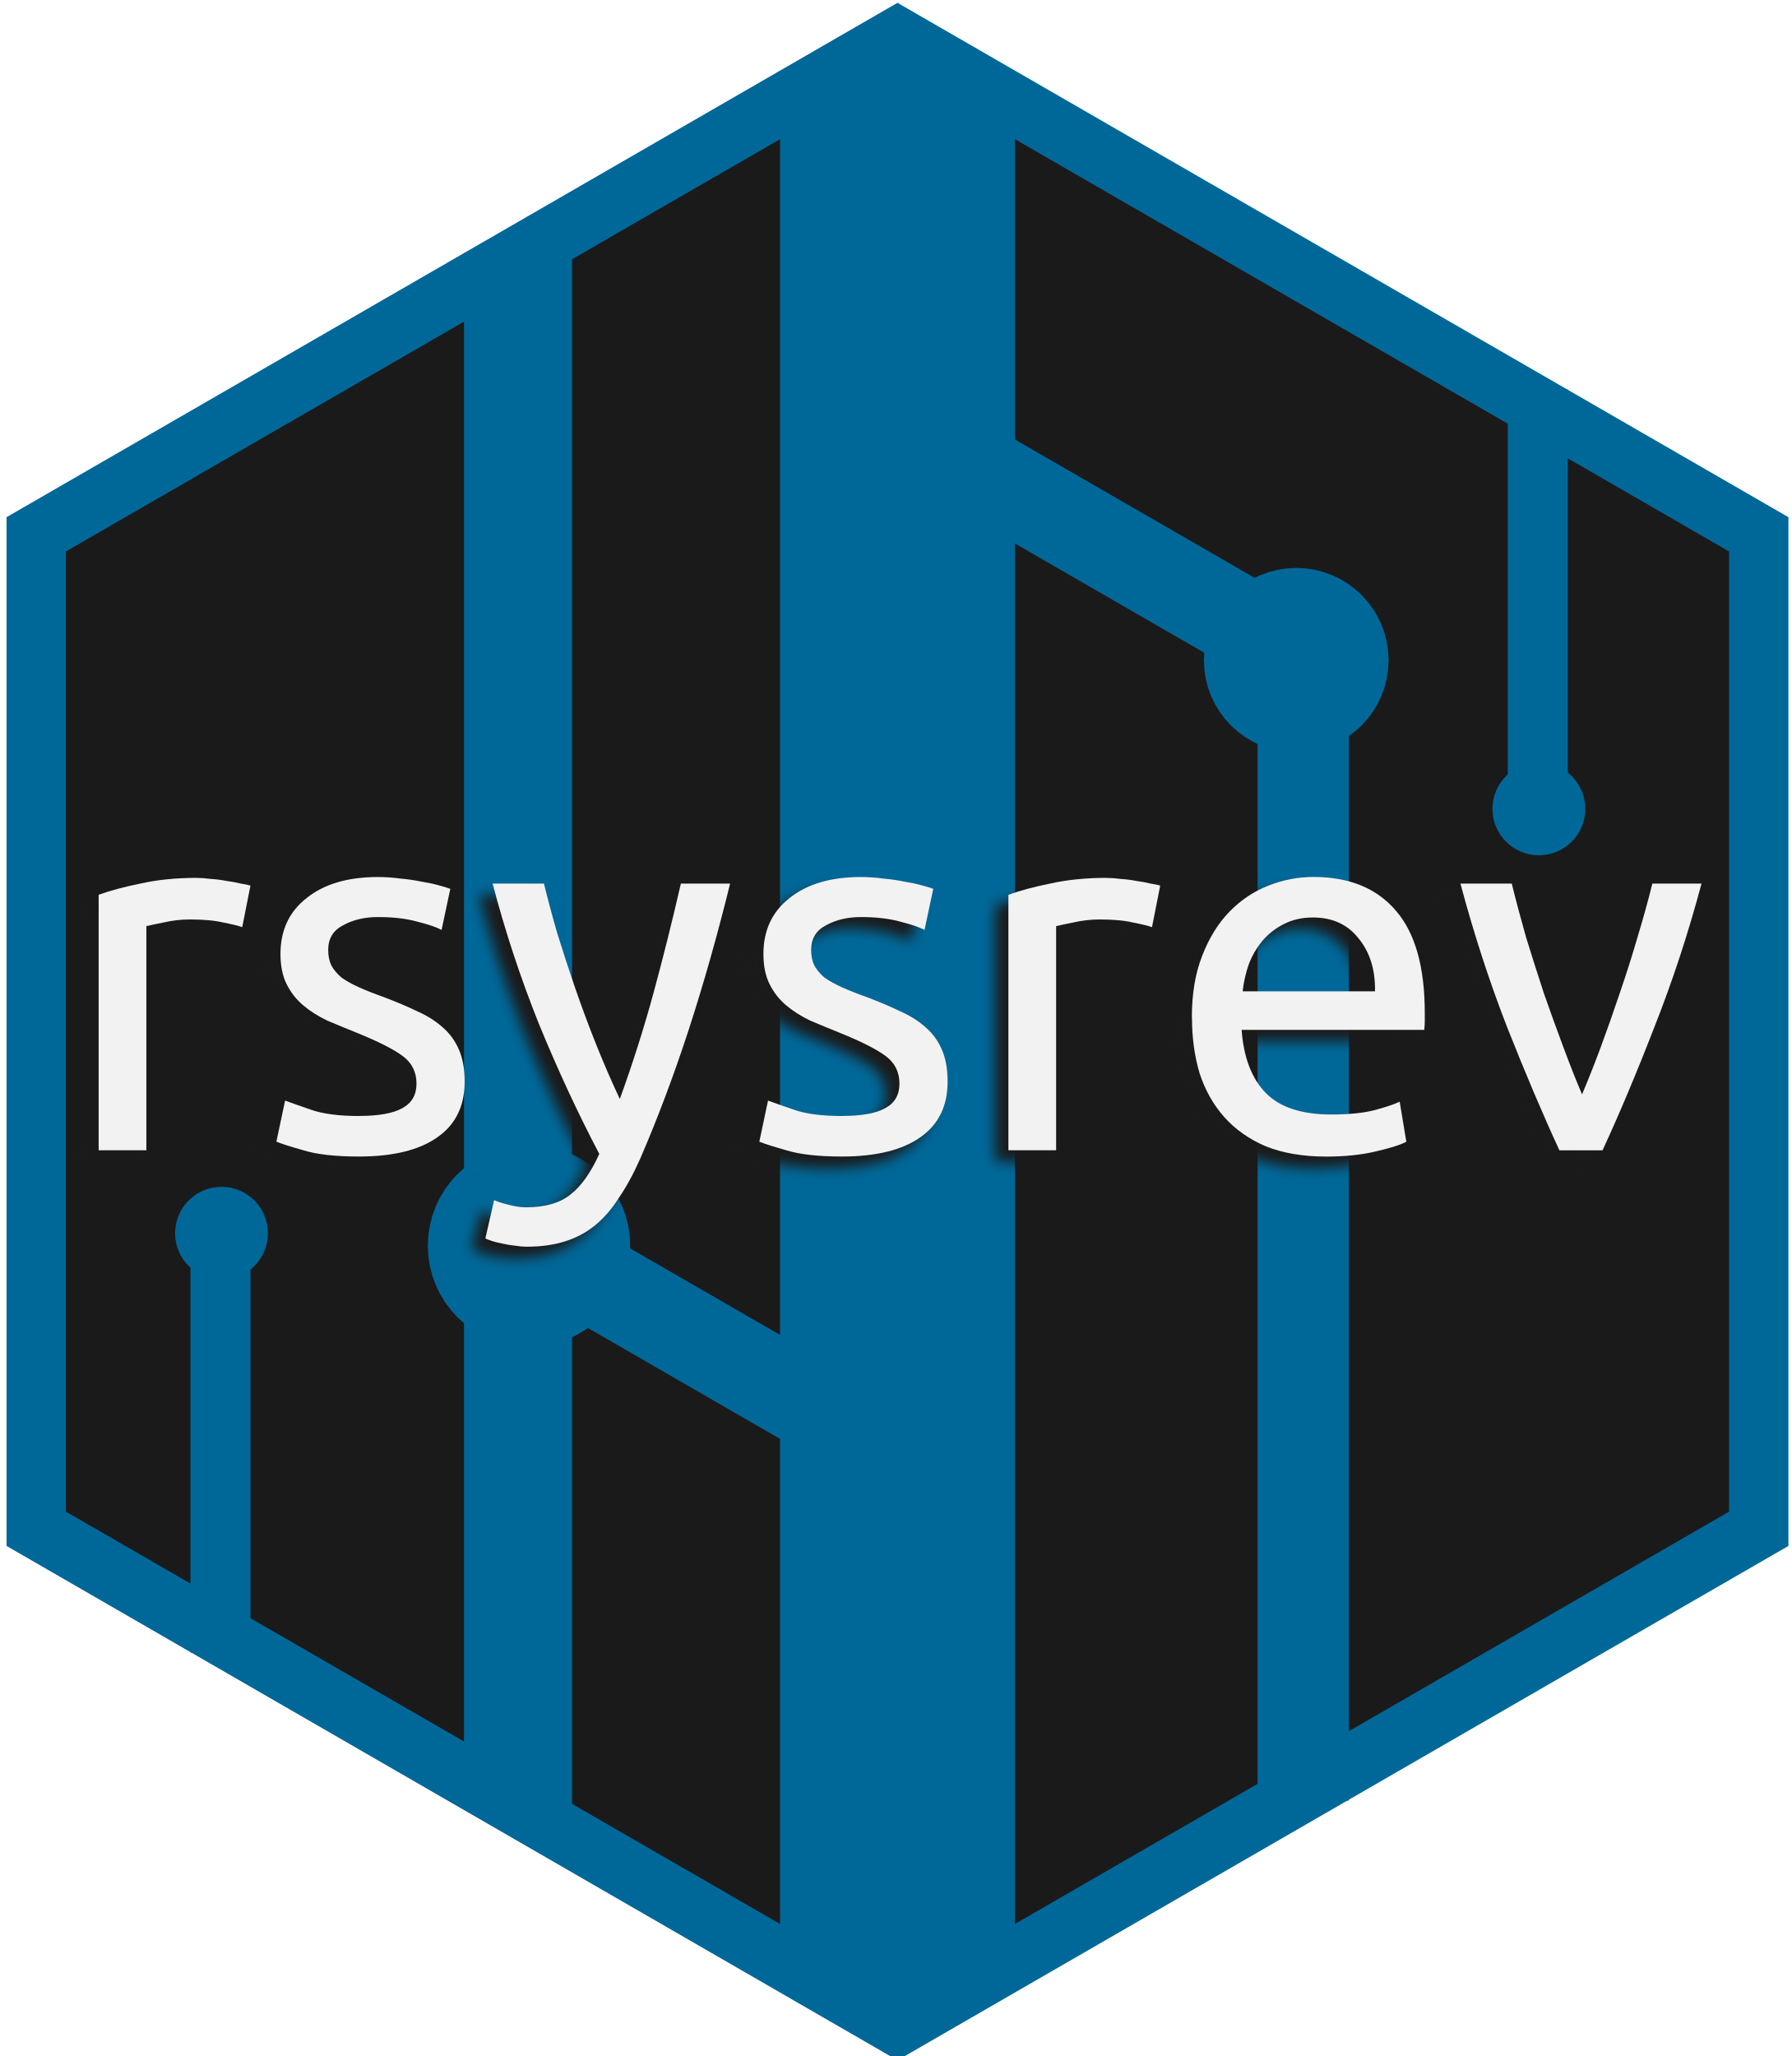
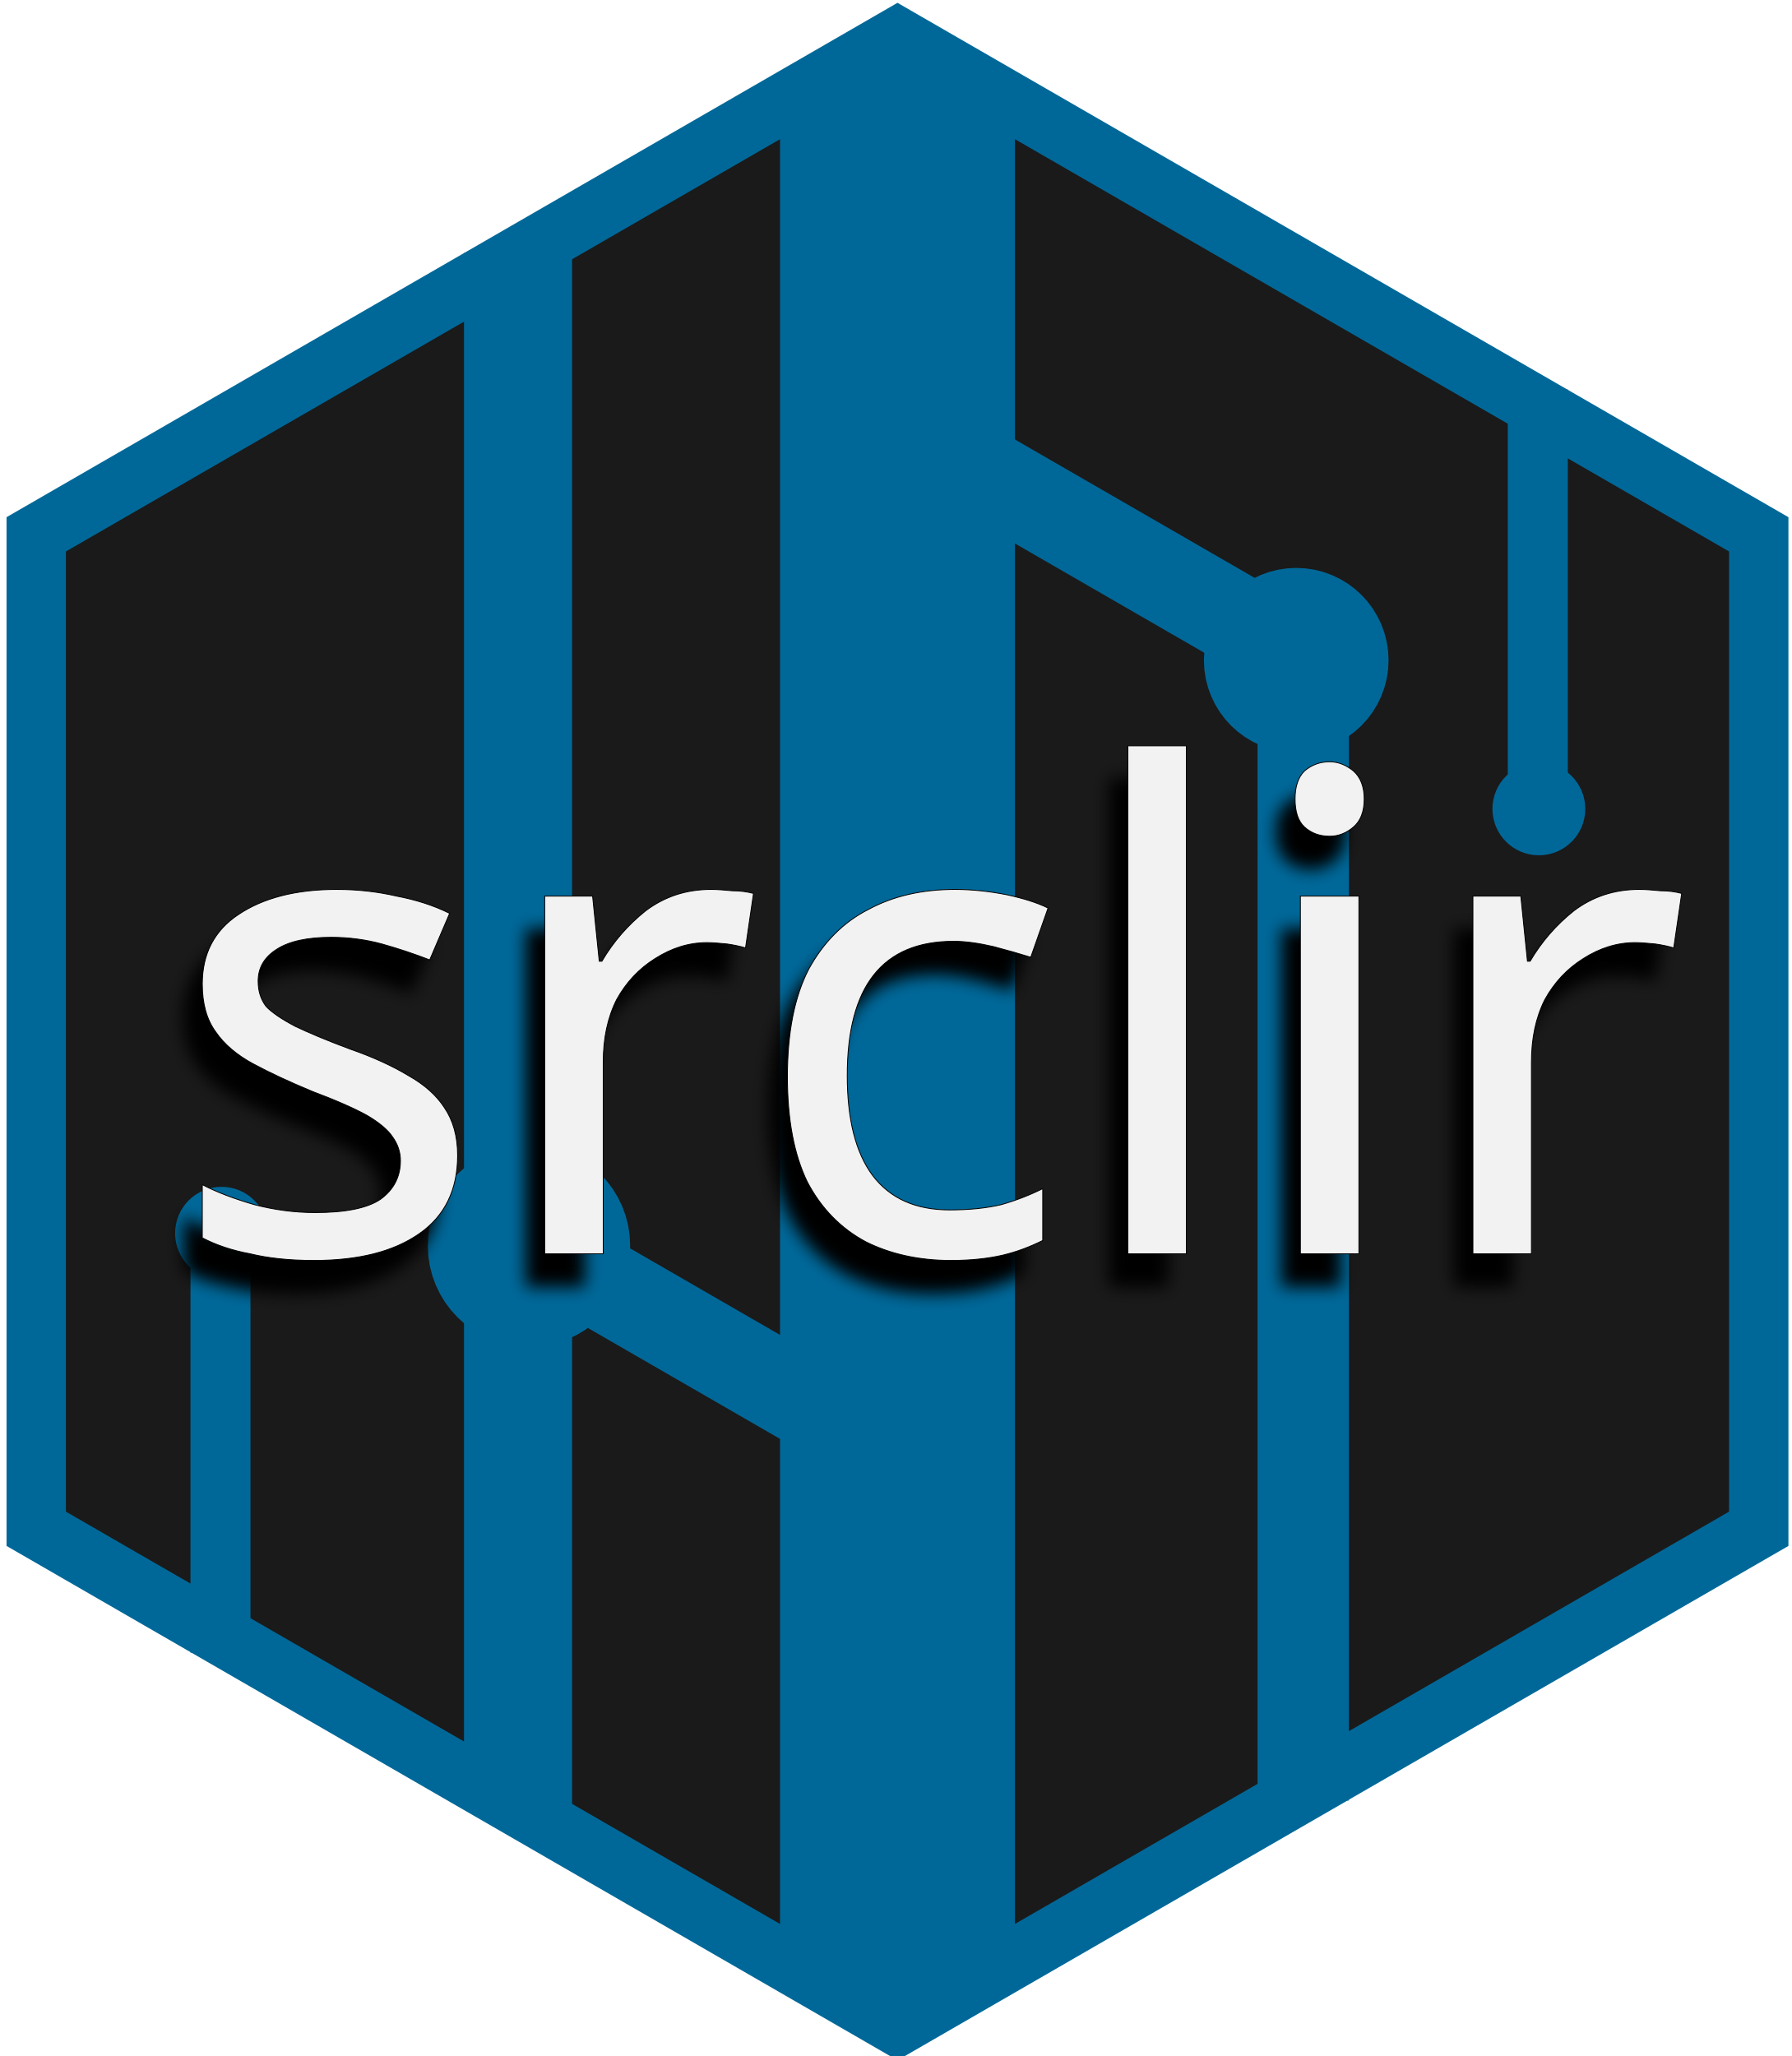
<svg xmlns="http://www.w3.org/2000/svg" width="29.84mm" height="34.249mm" viewBox="0 0 29.84 34.249" version="1.1" id="svg8">
  <defs id="defs2">
    <filter style="color-interpolation-filters:sRGB;" id="filter1065">
      <feGaussianBlur stdDeviation="0.1 0.1" result="blur" id="feGaussianBlur1063" />
    </filter>
    <filter style="color-interpolation-filters:sRGB" id="filter1065-2">
      <feGaussianBlur stdDeviation="0.1 0.1" result="blur" id="feGaussianBlur1063-8" />
    </filter>
    <filter style="color-interpolation-filters:sRGB" id="filter1065-2-7">
      <feGaussianBlur stdDeviation="0.1 0.1" result="blur" id="feGaussianBlur1063-8-9" />
+     </filter>
+     <filter style="color-interpolation-filters:sRGB;" id="filter976">
+       <feGaussianBlur stdDeviation="0.1 0.1" result="blur" id="feGaussianBlur974" />
    </filter>
  </defs>
  <g id="layer1" transform="translate(-54.64091,-54.95743)">
    <g id="g962" transform="translate(55.85933,-0.06681738)">
      <g id="g1040" transform="translate(-0.06032282,0.2014017)" style="stroke-width:1.5;stroke-miterlimit:4;stroke-dasharray:none" />
      <g id="g1382">
        <path d="m 28.079,80.491 -14.347,8.283 -14.347,-8.283 7e-8,-16.566 14.347,-8.283 14.347,8.283 z" id="path1267" style="opacity:1;fill:#1a1a1a;fill-opacity:1;stroke:#006899;stroke-width:0.989;stroke-linecap:round;stroke-miterlimit:4;stroke-dasharray:none;stroke-dashoffset:0;stroke-opacity:1" />
        <path id="path827-3-5" d="m 20.491,65.984 c 0,19.034 0,19.034 0,19.034" style="fill:#800000;fill-rule:evenodd;stroke:#006899;stroke-width:1.521;stroke-linecap:butt;stroke-linejoin:miter;stroke-miterlimit:4;stroke-dasharray:none;stroke-opacity:1" />
        <g style="stroke-width:0.721;stroke-miterlimit:4;stroke-dasharray:none" transform="matrix(0.6937244,0,0,0.6937244,0.7150482,25.23862)" id="g975">
          <g id="g1525" style="stroke-width:1.441;stroke-miterlimit:4;stroke-dasharray:none">
            <path clip-path="none" id="path827-3" d="m 2.507,72.602 c 0,10.018 0,10.018 0,10.018" style="fill:#800000;fill-rule:evenodd;stroke:#006899;stroke-width:1.441;stroke-linecap:butt;stroke-linejoin:miter;stroke-miterlimit:4;stroke-dasharray:none;stroke-opacity:1" />
            <circle r="0.394" cy="72.549" cx="2.532" id="path1022" style="opacity:1;fill:#006899;fill-opacity:1;stroke:#006899;stroke-width:1.441;stroke-linecap:round;stroke-miterlimit:4;stroke-dasharray:none;stroke-dashoffset:0;stroke-opacity:1" />
          </g>
        </g>
        <path id="path827-3-6" d="m 7.411,59.238 c 0,25.863 0,25.863 0,25.863" style="fill:#800000;fill-rule:evenodd;stroke:#006899;stroke-width:1.8;stroke-linecap:butt;stroke-linejoin:miter;stroke-miterlimit:4;stroke-dasharray:none;stroke-opacity:1" />
        <circle style="stroke-width:1.963;stroke-miterlimit:4;stroke-dasharray:none;opacity:1;fill:#006899;fill-opacity:1;stroke:#006899;stroke-linecap:round;stroke-dashoffset:0;stroke-opacity:1" id="path1022-1-5-6" cx="7.654" cy="75.574" r="0.704" transform="translate(-0.06032281,0.201402)" />
        <path style="stroke-width:1.5;stroke-miterlimit:4;stroke-dasharray:none;fill:#800000;fill-rule:evenodd;stroke:#006899;stroke-linecap:butt;stroke-linejoin:miter;stroke-opacity:1" d="m 7.14,75.215 c 6.653,3.841 6.653,3.841 6.653,3.841" id="path827-3-5-5-3" transform="translate(-0.06032281,0.201402)" />
        <g id="g1340">
          <path style="fill:#800000;fill-rule:evenodd;stroke:#006899;stroke-width:3.913;stroke-linecap:butt;stroke-linejoin:miter;stroke-miterlimit:4;stroke-dasharray:none;stroke-opacity:1" d="m 13.732,56.343 v 0.658 30.634" id="path827" />
          <circle id="path1320" style="fill:#006899;fill-opacity:1;stroke:none;stroke-width:0.548" cx="13.679" cy="56.509" r="0.822" />
          <circle id="path1320-8" style="fill:#006899;fill-opacity:1;stroke:none;stroke-width:0.711" cx="13.738" cy="87.367" r="1.067" />
        </g>
-         <g transform="translate(-41.94134,-6.779716)" id="g1069">
-           <g transform="translate(-33.20824,5.412208)" id="g867">
-             <g id="g893">
-               <g id="text1116-3" style="font-style:normal;font-weight:normal;font-size:8.545px;line-height:125%;font-family:sans-serif;letter-spacing:0px;word-spacing:0px;fill:#f2f2f2;fill-opacity:1;stroke:none;stroke-width:0.801px;stroke-linecap:butt;stroke-linejoin:miter;stroke-opacity:1" aria-label="rsysrev">
-                 <g transform="translate(41.46529,11.70219)" id="g976">
-                   <g aria-label="rsysrev" transform="matrix(1.123408,0,0,1.123408,-3.55373,-11.93412)" style="font-style:normal;font-weight:normal;font-size:7.607px;line-height:125%;font-family:sans-serif;letter-spacing:0px;word-spacing:0px;fill:#1a1a1a;fill-opacity:1;stroke:none;stroke-width:0.713px;stroke-linecap:butt;stroke-linejoin:miter;stroke-opacity:1;filter:url(#filter1065-2)" id="text1116">
-                     <path d="m 34.787,63.589 q 0.091,0 0.205,0.015 0.122,0.008 0.236,0.03 0.114,0.015 0.205,0.038 0.099,0.015 0.145,0.03 l -0.122,0.616 q -0.084,-0.03 -0.281,-0.068 -0.19,-0.046 -0.494,-0.046 -0.198,0 -0.396,0.046 -0.19,0.038 -0.251,0.053 v 3.324 h -0.707 v -3.788 q 0.251,-0.091 0.624,-0.167 0.373,-0.084 0.837,-0.084 z" style="font-style:normal;font-variant:normal;font-weight:normal;font-stretch:normal;font-family:ubuntu;-inkscape-font-specification:ubuntu;fill:#1a1a1a;stroke-width:0.713px" id="path923" />
-                     <path d="m 37.188,67.119 q 0.434,0 0.639,-0.114 0.213,-0.114 0.213,-0.365 0,-0.259 -0.205,-0.411 -0.205,-0.152 -0.677,-0.342 -0.228,-0.091 -0.441,-0.183 -0.205,-0.099 -0.358,-0.228 -0.152,-0.129 -0.243,-0.312 -0.091,-0.183 -0.091,-0.449 0,-0.525 0.388,-0.829 0.388,-0.312 1.057,-0.312 0.167,0 0.335,0.023 0.167,0.015 0.312,0.046 0.145,0.023 0.251,0.053 0.114,0.03 0.175,0.053 l -0.129,0.609 q -0.114,-0.061 -0.358,-0.122 -0.243,-0.068 -0.586,-0.068 -0.297,0 -0.517,0.122 -0.221,0.114 -0.221,0.365 0,0.129 0.046,0.228 0.053,0.099 0.152,0.183 0.106,0.076 0.259,0.145 0.152,0.068 0.365,0.145 0.281,0.106 0.502,0.213 0.221,0.099 0.373,0.236 0.16,0.137 0.243,0.335 0.084,0.19 0.084,0.472 0,0.548 -0.411,0.829 -0.403,0.281 -1.156,0.281 -0.525,0 -0.822,-0.091 -0.297,-0.084 -0.403,-0.129 l 0.129,-0.609 q 0.122,0.046 0.388,0.137 0.266,0.091 0.707,0.091 z" style="font-style:normal;font-variant:normal;font-weight:normal;font-stretch:normal;font-family:ubuntu;-inkscape-font-specification:ubuntu;fill:#1a1a1a;stroke-width:0.713px" id="path925" />
-                     <path d="m 39.191,68.366 q 0.084,0.038 0.213,0.068 0.137,0.038 0.266,0.038 0.418,0 0.654,-0.19 0.236,-0.183 0.426,-0.601 -0.479,-0.913 -0.898,-1.932 -0.411,-1.027 -0.685,-2.077 h 0.761 q 0.084,0.342 0.198,0.738 0.122,0.396 0.266,0.814 0.145,0.418 0.312,0.837 0.167,0.418 0.35,0.806 0.289,-0.799 0.502,-1.582 0.213,-0.783 0.403,-1.613 h 0.73 q -0.274,1.118 -0.609,2.153 -0.335,1.027 -0.723,1.924 -0.152,0.342 -0.319,0.586 -0.16,0.251 -0.358,0.411 -0.198,0.16 -0.449,0.236 -0.243,0.076 -0.555,0.076 -0.084,0 -0.175,-0.015 -0.091,-0.008 -0.183,-0.03 -0.084,-0.015 -0.16,-0.038 -0.068,-0.023 -0.099,-0.038 z" style="font-style:normal;font-variant:normal;font-weight:normal;font-stretch:normal;font-family:ubuntu;-inkscape-font-specification:ubuntu;fill:#1a1a1a;stroke-width:0.713px" id="path927" />
-                     <path d="m 44.349,67.119 q 0.434,0 0.639,-0.114 0.213,-0.114 0.213,-0.365 0,-0.259 -0.205,-0.411 -0.205,-0.152 -0.677,-0.342 -0.228,-0.091 -0.441,-0.183 -0.205,-0.099 -0.358,-0.228 -0.152,-0.129 -0.243,-0.312 -0.091,-0.183 -0.091,-0.449 0,-0.525 0.388,-0.829 0.388,-0.312 1.057,-0.312 0.167,0 0.335,0.023 0.167,0.015 0.312,0.046 0.145,0.023 0.251,0.053 0.114,0.03 0.175,0.053 l -0.129,0.609 q -0.114,-0.061 -0.358,-0.122 -0.243,-0.068 -0.586,-0.068 -0.297,0 -0.517,0.122 -0.221,0.114 -0.221,0.365 0,0.129 0.046,0.228 0.053,0.099 0.152,0.183 0.106,0.076 0.259,0.145 0.152,0.068 0.365,0.145 0.281,0.106 0.502,0.213 0.221,0.099 0.373,0.236 0.16,0.137 0.243,0.335 0.084,0.19 0.084,0.472 0,0.548 -0.411,0.829 -0.403,0.281 -1.156,0.281 -0.525,0 -0.822,-0.091 -0.297,-0.084 -0.403,-0.129 l 0.129,-0.609 q 0.122,0.046 0.388,0.137 0.266,0.091 0.707,0.091 z" style="font-style:normal;font-variant:normal;font-weight:normal;font-stretch:normal;font-family:ubuntu;-inkscape-font-specification:ubuntu;fill:#1a1a1a;stroke-width:0.713px" id="path929" />
-                     <path d="m 48.277,63.589 q 0.091,0 0.205,0.015 0.122,0.008 0.236,0.03 0.114,0.015 0.205,0.038 0.099,0.015 0.145,0.03 l -0.122,0.616 q -0.084,-0.03 -0.281,-0.068 -0.19,-0.046 -0.494,-0.046 -0.198,0 -0.396,0.046 -0.19,0.038 -0.251,0.053 v 3.324 h -0.707 v -3.788 q 0.251,-0.091 0.624,-0.167 0.373,-0.084 0.837,-0.084 z" style="font-style:normal;font-variant:normal;font-weight:normal;font-stretch:normal;font-family:ubuntu;-inkscape-font-specification:ubuntu;fill:#1a1a1a;stroke-width:0.713px" id="path931" />
-                     <path d="m 49.537,65.658 q 0,-0.525 0.152,-0.913 0.152,-0.396 0.403,-0.654 0.251,-0.259 0.578,-0.388 0.327,-0.129 0.669,-0.129 0.799,0 1.225,0.502 0.426,0.494 0.426,1.514 0,0.046 0,0.122 0,0.068 -0.008,0.129 h -2.708 q 0.046,0.616 0.358,0.936 0.312,0.319 0.974,0.319 0.373,0 0.624,-0.061 0.259,-0.068 0.388,-0.129 l 0.099,0.593 q -0.129,0.068 -0.456,0.145 -0.319,0.076 -0.73,0.076 -0.517,0 -0.898,-0.152 -0.373,-0.16 -0.616,-0.434 -0.243,-0.274 -0.365,-0.647 -0.114,-0.38 -0.114,-0.829 z m 2.716,-0.388 q 0.008,-0.479 -0.243,-0.783 -0.243,-0.312 -0.677,-0.312 -0.243,0 -0.434,0.099 -0.183,0.091 -0.312,0.243 -0.129,0.152 -0.205,0.35 -0.068,0.198 -0.091,0.403 z" style="font-style:normal;font-variant:normal;font-weight:normal;font-stretch:normal;font-family:ubuntu;-inkscape-font-specification:ubuntu;fill:#1a1a1a;stroke-width:0.713px" id="path933" />
-                     <path d="m 57.095,63.673 q -0.297,1.111 -0.7,2.13 -0.396,1.019 -0.768,1.826 H 54.988 Q 54.615,66.822 54.212,65.803 53.817,64.784 53.52,63.673 h 0.761 q 0.091,0.373 0.213,0.799 0.129,0.418 0.266,0.837 0.145,0.411 0.289,0.799 0.145,0.388 0.274,0.692 0.129,-0.304 0.274,-0.692 0.145,-0.388 0.281,-0.799 0.145,-0.418 0.266,-0.837 0.129,-0.426 0.221,-0.799 z" style="font-style:normal;font-variant:normal;font-weight:normal;font-stretch:normal;font-family:ubuntu;-inkscape-font-specification:ubuntu;fill:#1a1a1a;stroke-width:0.713px" id="path935" />
-                   </g>
-                   <path d="m 35.749,59.314 q 0.103,0 0.231,0.017 0.137,0.009 0.265,0.034 0.128,0.017 0.231,0.043 0.111,0.017 0.162,0.034 l -0.137,0.692 q -0.094,-0.034 -0.316,-0.077 -0.214,-0.051 -0.555,-0.051 -0.222,0 -0.444,0.051 -0.214,0.043 -0.282,0.06 v 3.734 h -0.795 v -4.256 q 0.282,-0.103 0.701,-0.188 0.419,-0.094 0.94,-0.094 z" style="font-style:normal;font-variant:normal;font-weight:normal;font-stretch:normal;font-family:Ubuntu;-inkscape-font-specification:Ubuntu;fill:#f2f2f2;stroke-width:0.801px" id="path938" />
-                   <path d="m 38.447,63.279 q 0.487,0 0.718,-0.128 0.239,-0.128 0.239,-0.41 0,-0.291 -0.231,-0.461 -0.231,-0.171 -0.761,-0.385 -0.256,-0.103 -0.496,-0.205 -0.231,-0.111 -0.402,-0.256 -0.171,-0.145 -0.273,-0.35 -0.103,-0.205 -0.103,-0.504 0,-0.59 0.436,-0.931 0.436,-0.35 1.188,-0.35 0.188,0 0.376,0.026 0.188,0.017 0.35,0.051 0.162,0.026 0.282,0.06 0.128,0.034 0.197,0.06 l -0.145,0.684 q -0.128,-0.068 -0.402,-0.137 -0.273,-0.077 -0.658,-0.077 -0.333,0 -0.581,0.137 -0.248,0.128 -0.248,0.41 0,0.145 0.051,0.256 0.06,0.111 0.171,0.205 0.12,0.085 0.291,0.162 0.171,0.077 0.41,0.162 0.316,0.12 0.564,0.239 0.248,0.111 0.419,0.265 0.179,0.154 0.273,0.376 0.094,0.214 0.094,0.53 0,0.615 -0.461,0.931 -0.453,0.316 -1.299,0.316 -0.59,0 -0.923,-0.103 -0.333,-0.094 -0.453,-0.145 l 0.145,-0.684 q 0.137,0.051 0.436,0.154 0.299,0.103 0.795,0.103 z" style="font-style:normal;font-variant:normal;font-weight:normal;font-stretch:normal;font-family:Ubuntu;-inkscape-font-specification:Ubuntu;fill:#f2f2f2;stroke-width:0.801px" id="path940" />
-                   <path d="m 40.697,64.681 q 0.094,0.043 0.239,0.077 0.154,0.043 0.299,0.043 0.47,0 0.735,-0.214 0.265,-0.205 0.479,-0.675 -0.538,-1.025 -1.008,-2.171 -0.461,-1.154 -0.769,-2.333 h 0.855 q 0.094,0.385 0.222,0.829 0.137,0.444 0.299,0.914 0.162,0.47 0.35,0.94 0.188,0.47 0.393,0.906 0.325,-0.897 0.564,-1.777 0.239,-0.88 0.453,-1.812 h 0.82 q -0.308,1.256 -0.684,2.418 -0.376,1.154 -0.812,2.162 -0.171,0.385 -0.359,0.658 -0.179,0.282 -0.402,0.461 -0.222,0.179 -0.504,0.265 -0.273,0.085 -0.624,0.085 -0.094,0 -0.197,-0.017 -0.103,-0.009 -0.205,-0.034 -0.094,-0.017 -0.179,-0.043 -0.077,-0.026 -0.111,-0.043 z" style="font-style:normal;font-variant:normal;font-weight:normal;font-stretch:normal;font-family:Ubuntu;-inkscape-font-specification:Ubuntu;fill:#f2f2f2;stroke-width:0.801px" id="path942" />
-                   <path d="m 46.492,63.279 q 0.487,0 0.718,-0.128 0.239,-0.128 0.239,-0.41 0,-0.291 -0.231,-0.461 -0.231,-0.171 -0.761,-0.385 -0.256,-0.103 -0.496,-0.205 -0.231,-0.111 -0.402,-0.256 -0.171,-0.145 -0.273,-0.35 -0.103,-0.205 -0.103,-0.504 0,-0.59 0.436,-0.931 0.436,-0.35 1.188,-0.35 0.188,0 0.376,0.026 0.188,0.017 0.35,0.051 0.162,0.026 0.282,0.06 0.128,0.034 0.197,0.06 l -0.145,0.684 q -0.128,-0.068 -0.402,-0.137 -0.273,-0.077 -0.658,-0.077 -0.333,0 -0.581,0.137 -0.248,0.128 -0.248,0.41 0,0.145 0.051,0.256 0.06,0.111 0.171,0.205 0.12,0.085 0.291,0.162 0.171,0.077 0.41,0.162 0.316,0.12 0.564,0.239 0.248,0.111 0.419,0.265 0.179,0.154 0.273,0.376 0.094,0.214 0.094,0.53 0,0.615 -0.461,0.931 -0.453,0.316 -1.299,0.316 -0.59,0 -0.923,-0.103 -0.333,-0.094 -0.453,-0.145 l 0.145,-0.684 q 0.137,0.051 0.436,0.154 0.299,0.103 0.795,0.103 z" style="font-style:normal;font-variant:normal;font-weight:normal;font-stretch:normal;font-family:Ubuntu;-inkscape-font-specification:Ubuntu;fill:#f2f2f2;stroke-width:0.801px" id="path944" />
-                   <path d="m 50.904,59.314 q 0.103,0 0.231,0.017 0.137,0.009 0.265,0.034 0.128,0.017 0.231,0.043 0.111,0.017 0.162,0.034 l -0.137,0.692 q -0.094,-0.034 -0.316,-0.077 -0.214,-0.051 -0.555,-0.051 -0.222,0 -0.444,0.051 -0.214,0.043 -0.282,0.06 v 3.734 h -0.795 v -4.256 q 0.282,-0.103 0.701,-0.188 0.419,-0.094 0.94,-0.094 z" style="font-style:normal;font-variant:normal;font-weight:normal;font-stretch:normal;font-family:Ubuntu;-inkscape-font-specification:Ubuntu;fill:#f2f2f2;stroke-width:0.801px" id="path946" />
-                   <path d="m 52.32,61.639 q 0,-0.59 0.171,-1.025 0.171,-0.444 0.453,-0.735 0.282,-0.291 0.649,-0.436 0.367,-0.145 0.752,-0.145 0.897,0 1.376,0.564 0.479,0.555 0.479,1.701 0,0.051 0,0.137 0,0.077 -0.009,0.145 h -3.042 q 0.051,0.692 0.402,1.051 0.35,0.359 1.094,0.359 0.419,0 0.701,-0.068 0.291,-0.077 0.436,-0.145 l 0.111,0.667 q -0.145,0.077 -0.513,0.162 -0.359,0.085 -0.82,0.085 -0.581,0 -1.008,-0.171 -0.419,-0.179 -0.692,-0.487 -0.273,-0.308 -0.41,-0.726 -0.128,-0.427 -0.128,-0.931 z m 3.051,-0.436 q 0.009,-0.538 -0.273,-0.88 -0.273,-0.35 -0.761,-0.35 -0.273,0 -0.487,0.111 -0.205,0.103 -0.35,0.273 -0.145,0.171 -0.231,0.393 -0.077,0.222 -0.103,0.453 z" style="font-style:normal;font-variant:normal;font-weight:normal;font-stretch:normal;font-family:Ubuntu;-inkscape-font-specification:Ubuntu;fill:#f2f2f2;stroke-width:0.801px" id="path948" />
-                   <path d="m 60.81,59.408 q -0.333,1.248 -0.786,2.393 -0.444,1.145 -0.863,2.051 H 58.443 Q 58.025,62.946 57.572,61.801 57.127,60.656 56.794,59.408 h 0.855 q 0.103,0.419 0.239,0.897 0.145,0.47 0.299,0.94 0.162,0.461 0.325,0.897 0.162,0.436 0.308,0.778 0.145,-0.342 0.308,-0.778 0.162,-0.436 0.316,-0.897 0.162,-0.47 0.299,-0.94 0.145,-0.479 0.248,-0.897 z" style="font-style:normal;font-variant:normal;font-weight:normal;font-stretch:normal;font-family:Ubuntu;-inkscape-font-specification:Ubuntu;fill:#f2f2f2;stroke-width:0.801px" id="path950" />
-                 </g>
-               </g>
-             </g>
-           </g>
-         </g>
        <g style="stroke-width:2;stroke-miterlimit:4;stroke-dasharray:none" id="g1040-9" transform="rotate(180,13.81525,70.59933)">
          <circle style="opacity:1;fill:#006899;fill-opacity:1;stroke:#006899;stroke-width:2;stroke-linecap:round;stroke-miterlimit:4;stroke-dasharray:none;stroke-dashoffset:0;stroke-opacity:1" id="path1022-1-5-6-45" cx="7.256" cy="75.176" r="0.538" />
          <path style="fill:#800000;fill-rule:evenodd;stroke:#006899;stroke-width:1.5;stroke-linecap:butt;stroke-linejoin:miter;stroke-miterlimit:4;stroke-dasharray:none;stroke-opacity:1" d="m 7.14,75.215 c 6.653,3.841 6.653,3.841 6.653,3.841" id="path827-3-5-5-3-4" />
        </g>
        <g transform="matrix(0.6937244,0,0,-0.6937244,22.65967,118.8277)" id="g975-6" style="stroke-width:1.441;stroke-miterlimit:4;stroke-dasharray:none">
          <path style="fill:#800000;fill-rule:evenodd;stroke:#006899;stroke-width:1.441;stroke-linecap:butt;stroke-linejoin:miter;stroke-miterlimit:4;stroke-dasharray:none;stroke-opacity:1" d="m 2.507,72.602 c 0,10.018 0,10.018 0,10.018" id="path827-3-63" clip-path="none" />
          <circle style="opacity:1;fill:#006899;fill-opacity:1;stroke:#006899;stroke-width:1.441;stroke-linecap:round;stroke-miterlimit:4;stroke-dasharray:none;stroke-dashoffset:0;stroke-opacity:1" id="path1022-9" cx="2.532" cy="72.549" r="0.394" />
        </g>
+         <g transform="translate(-41.94134,-6.779716)" id="g1069">
+           <g id="g982" transform="translate(-32.07308,-3.266747)">
+             <g id="g988" transform="matrix(1.417737,0,0,1.417737,-34.84956,-35.80824)">
+               <text xml:space="preserve" style="font-style:normal;font-variant:normal;font-weight:normal;font-stretch:normal;font-size:7.849px;line-height:125%;font-family:ubuntu;-inkscape-font-specification:ubuntu;letter-spacing:0px;word-spacing:0px;fill:#000000;fill-opacity:1;stroke:#000000;stroke-width:0.01;stroke-linecap:butt;stroke-linejoin:miter;stroke-miterlimit:4;stroke-dasharray:none;stroke-opacity:1;filter:url(#filter976)" x="77.681" y="86.274" id="text954-3">
+                 <tspan id="tspan952-2" x="77.681" y="86.274" style="font-style:normal;font-variant:normal;font-weight:normal;font-stretch:normal;font-family:ubuntu;-inkscape-font-specification:ubuntu;fill:#000000;fill-opacity:1;stroke:#000000;stroke-width:0.01;stroke-miterlimit:4;stroke-dasharray:none;stroke-opacity:1">srclir</tspan>
+               </text>
+               <text xml:space="preserve" style="font-style:normal;font-variant:normal;font-weight:normal;font-stretch:normal;font-size:7.849px;line-height:125%;font-family:ubuntu;-inkscape-font-specification:ubuntu;letter-spacing:0px;word-spacing:0px;fill:#f2f2f2;fill-opacity:1;stroke:#f2f2f2;stroke-width:0.01;stroke-linecap:butt;stroke-linejoin:miter;stroke-miterlimit:4;stroke-dasharray:none;stroke-opacity:1" x="77.9" y="85.886" id="text954">
+                 <tspan id="tspan952" x="77.9" y="85.886" style="font-style:normal;font-variant:normal;font-weight:normal;font-stretch:normal;font-family:ubuntu;-inkscape-font-specification:ubuntu;fill:#f2f2f2;fill-opacity:1;stroke:#000000;stroke-width:0.01;stroke-miterlimit:4;stroke-dasharray:none;stroke-opacity:1">srclir</tspan>
+               </text>
+             </g>
+           </g>
+         </g>
      </g>
      <g transform="translate(14.34695,24.84964)" id="g1382-2">
        <g transform="translate(-41.94134,-6.779716)" id="g1069-6">
          <g transform="translate(-33.20824,5.412208)" id="g867-1">
            <g id="g893-2">
              <g id="text1116-3-9" style="font-style:normal;font-weight:normal;font-size:8.545px;line-height:125%;font-family:sans-serif;letter-spacing:0px;word-spacing:0px;fill:#f2f2f2;fill-opacity:1;stroke:none;stroke-width:0.801px;stroke-linecap:butt;stroke-linejoin:miter;stroke-opacity:1" aria-label="rsysrev">
-                 <g transform="translate(41.46529,11.70219)" id="g976-3" />
+                 <g transform="translate(41.46529,11.70219)" id="g976-3" style="" />
              </g>
            </g>
          </g>
        </g>
      </g>
    </g>
  </g>
</svg>
